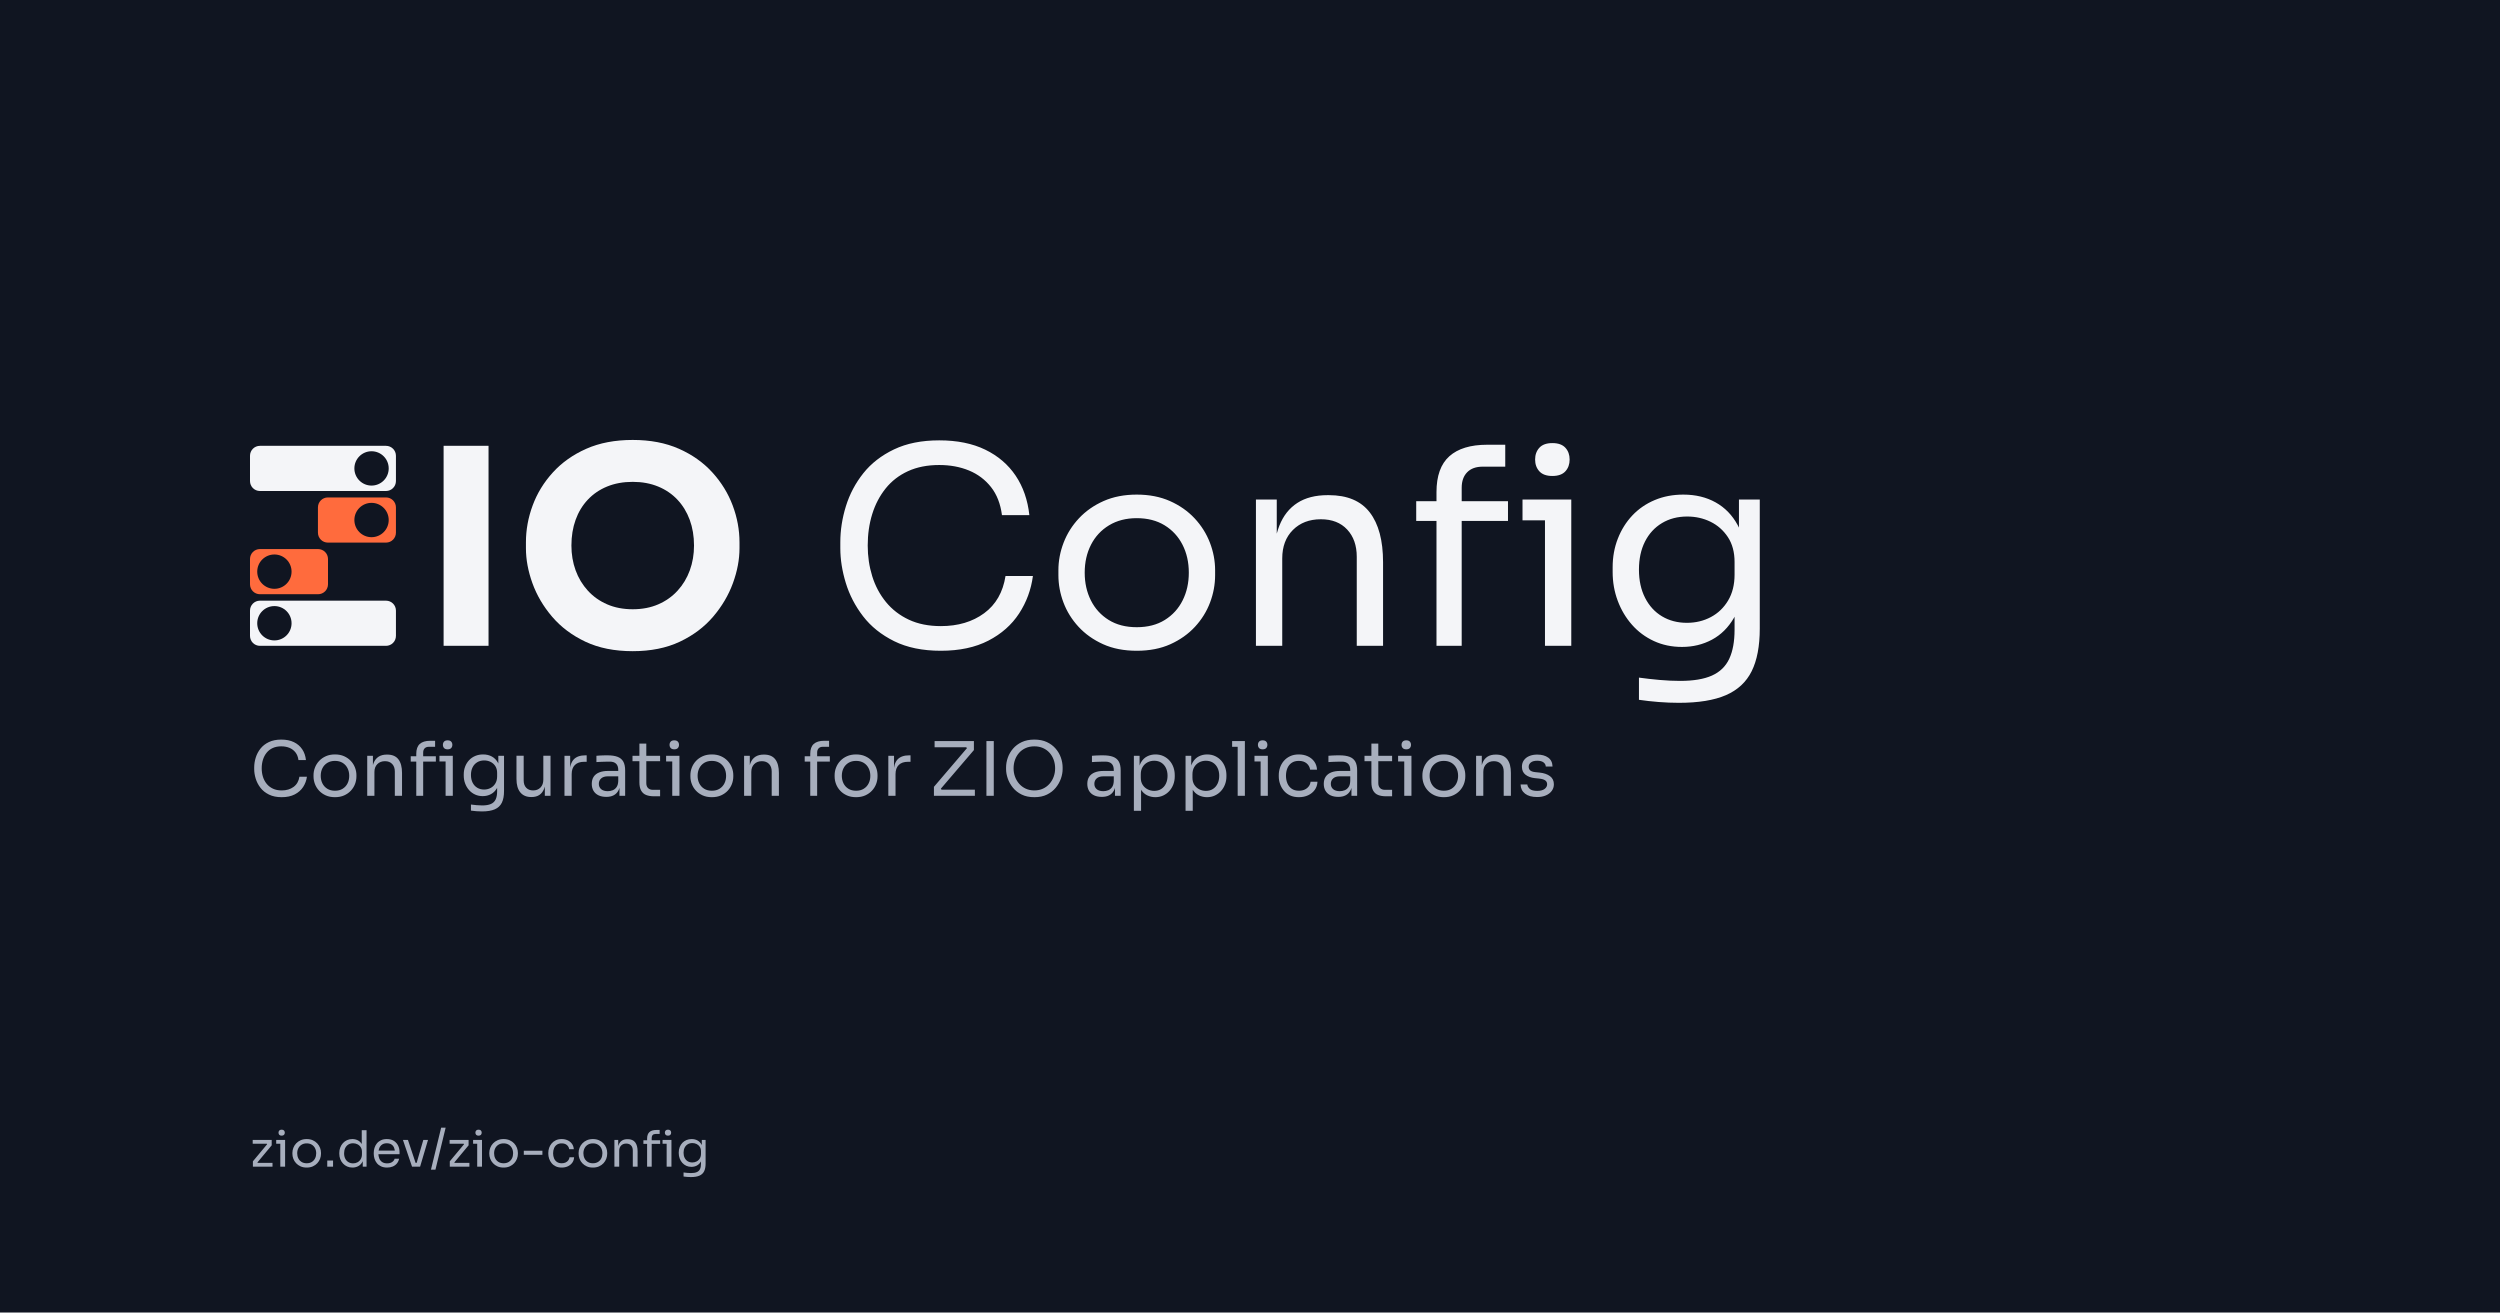
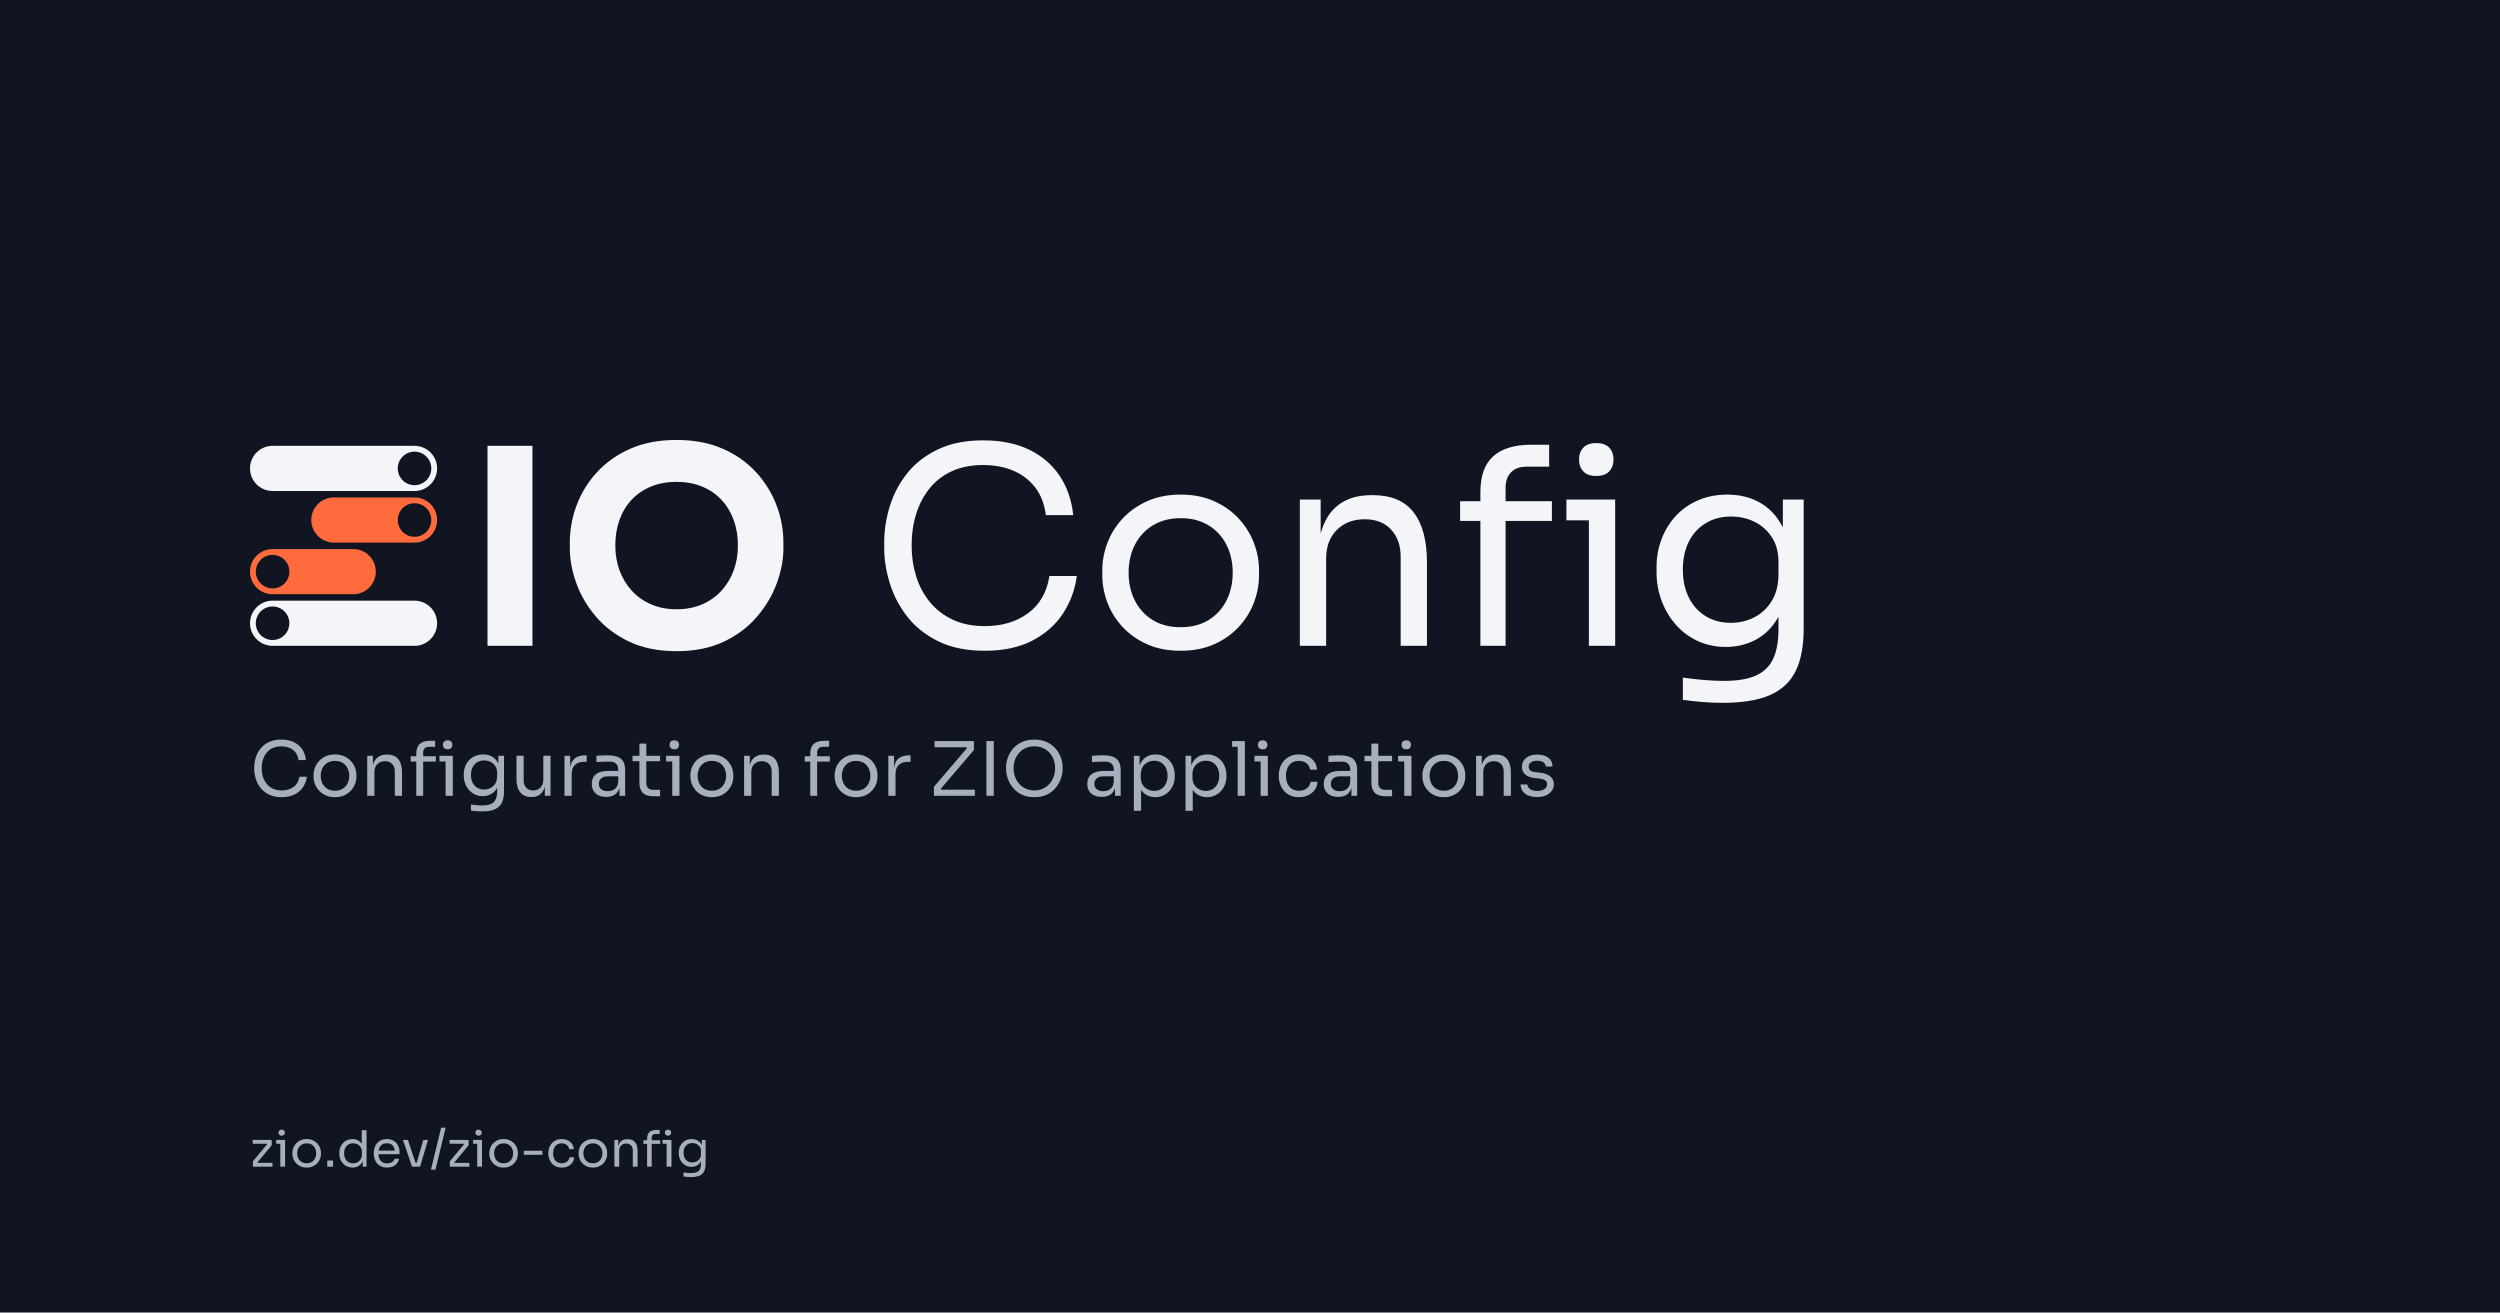
<svg xmlns="http://www.w3.org/2000/svg" width="1200" height="630" viewBox="0 0 1200 630">
  <rect width="100%" height="100%" fill="#101521" />
  <mask id="z4">
    <rect x="-5000" y="-5000" width="10000" height="10000" fill="#fff" />
-     <circle cx="178.34" cy="224.84" r="8.24" fill="#000" />
-     <circle cx="178.34" cy="249.61" r="8.24" fill="#000" />
-     <circle cx="131.71" cy="274.39" r="8.24" fill="#000" />
-     <circle cx="131.71" cy="299.16" r="8.24" fill="#000" />
+     <circle cx="198.97" cy="224.84" r="8.05" fill="#000" />
+     <circle cx="198.97" cy="249.61" r="8.05" fill="#000" />
+     <circle cx="130.84" cy="274.39" r="8.05" fill="#000" />
+     <circle cx="130.84" cy="299.16" r="8.05" fill="#000" />
  </mask>
  <g mask="url(#z4)">
-     <rect x="120.00" y="214.00" width="70.05" height="21.68" rx="4.77" fill="#F4F5F8" />
-     <rect x="152.61" y="238.77" width="37.44" height="21.68" rx="4.77" fill="#FF6B3D" />
-     <rect x="120.00" y="263.55" width="37.44" height="21.68" rx="4.77" fill="#FF6B3D" />
-     <rect x="120.00" y="288.32" width="70.05" height="21.68" rx="4.77" fill="#F4F5F8" />
+     <rect x="120.00" y="214.00" width="89.81" height="21.68" rx="10.84" fill="#F4F5F8" />
+     <rect x="149.42" y="238.77" width="60.39" height="21.68" rx="10.84" fill="#FF6B3D" />
+     <rect x="120.00" y="263.55" width="60.39" height="21.68" rx="10.84" fill="#FF6B3D" />
+     <rect x="120.00" y="288.32" width="89.81" height="21.68" rx="10.84" fill="#F4F5F8" />
  </g>
-   <path d="M212.931 310.0V214.0H234.498V310.0ZM303.704 312.564Q290.619 312.564 280.986 308.011Q271.353 303.458 265.008 296.011Q258.663 288.564 255.556 279.918Q252.449 271.271 252.449 263.184V260.29Q252.449 251.348 255.671 242.619Q258.893 233.89 265.37 226.773Q271.846 219.655 281.413 215.414Q290.981 211.173 303.704 211.173Q316.328 211.173 325.896 215.414Q335.463 219.655 341.939 226.773Q348.416 233.89 351.687 242.619Q354.959 251.348 354.959 260.29V263.184Q354.959 271.271 351.802 279.918Q348.646 288.564 342.301 296.011Q335.956 303.458 326.323 308.011Q316.69 312.564 303.704 312.564ZM303.704 292.444Q310.542 292.444 315.983 290.077Q321.424 287.71 325.271 283.485Q329.118 279.26 331.123 273.737Q333.128 268.214 333.128 261.868Q333.128 255.129 331.074 249.54Q329.019 243.951 325.172 239.858Q321.326 235.764 315.885 233.529Q310.444 231.293 303.704 231.293Q296.865 231.293 291.424 233.529Q285.983 235.764 282.137 239.858Q278.29 243.951 276.285 249.54Q274.279 255.129 274.279 261.868Q274.279 268.214 276.285 273.737Q278.29 279.26 282.137 283.485Q285.983 287.71 291.424 290.077Q296.865 292.444 303.704 292.444Z" fill="#F4F5F8" />
-   <path d="M451.616 312.367Q438.465 312.367 429.194 307.764Q419.923 303.162 414.268 295.797Q408.613 288.433 405.983 279.819Q403.353 271.205 403.353 263.184V260.29Q403.353 251.611 406.049 242.932Q408.745 234.252 414.4 227.151Q420.055 220.049 429.128 215.71Q438.202 211.37 450.827 211.37Q463.715 211.37 472.92 215.841Q482.126 220.312 487.518 228.334Q492.909 236.356 494.093 247.271H480.942Q479.89 239.118 475.682 233.792Q471.474 228.466 465.096 225.836Q458.718 223.205 450.827 223.205Q442.279 223.205 435.835 226.164Q429.391 229.123 425.118 234.449Q420.844 239.775 418.674 246.745Q416.504 253.715 416.504 261.868Q416.504 269.627 418.674 276.597Q420.844 283.567 425.249 288.959Q429.655 294.351 436.23 297.441Q442.805 300.532 451.616 300.532Q463.978 300.532 472.394 294.351Q480.811 288.17 482.652 276.466H495.802Q494.487 286.329 489.161 294.482Q483.835 302.636 474.433 307.501Q465.03 312.367 451.616 312.367ZM545.644 312.367Q536.438 312.367 529.468 309.211Q522.498 306.055 517.698 300.86Q512.898 295.666 510.465 289.222Q508.033 282.778 508.033 276.071V273.704Q508.033 266.997 510.531 260.488Q513.03 253.978 517.896 248.784Q522.761 243.589 529.731 240.499Q536.701 237.408 545.644 237.408Q554.586 237.408 561.556 240.499Q568.526 243.589 573.391 248.784Q578.257 253.978 580.756 260.488Q583.255 266.997 583.255 273.704V276.071Q583.255 282.778 580.822 289.222Q578.389 295.666 573.589 300.86Q568.789 306.055 561.819 309.211Q554.849 312.367 545.644 312.367ZM545.644 301.058Q553.534 301.058 559.123 297.573Q564.712 294.088 567.671 288.17Q570.63 282.252 570.63 274.888Q570.63 267.392 567.605 261.474Q564.581 255.556 558.991 252.137Q553.402 248.718 545.644 248.718Q538.016 248.718 532.361 252.137Q526.707 255.556 523.682 261.474Q520.657 267.392 520.657 274.888Q520.657 282.252 523.616 288.17Q526.575 294.088 532.164 297.573Q537.753 301.058 545.644 301.058ZM602.849 310.0V239.775H612.844V269.89H611.265Q611.265 259.501 614.093 252.334Q616.92 245.167 622.707 241.419Q628.493 237.671 637.304 237.671H637.83Q651.112 237.671 657.49 245.956Q663.868 254.241 663.868 269.89V310.0H651.244V267.26Q651.244 259.107 646.641 254.175Q642.038 249.244 634.016 249.244Q625.731 249.244 620.602 254.373Q615.474 259.501 615.474 268.049V310.0ZM689.512 310.0V236.225Q689.512 224.521 695.693 218.997Q701.874 213.474 713.841 213.474H722.52V223.995H711.737Q706.871 223.995 704.241 226.69Q701.611 229.386 701.611 234.121V310.0ZM679.781 250.033V240.564H723.835V250.033ZM741.589 310.0V239.775H754.213V310.0ZM730.805 249.77V239.775H754.213V249.77ZM745.139 228.466Q740.931 228.466 738.893 226.23Q736.855 223.995 736.855 220.575Q736.855 217.156 738.893 214.921Q740.931 212.685 745.139 212.685Q749.348 212.685 751.386 214.921Q753.424 217.156 753.424 220.575Q753.424 223.995 751.386 226.23Q749.348 228.466 745.139 228.466ZM805.896 337.353Q801.03 337.353 796.098 336.959Q791.167 336.564 786.696 335.907V325.255Q791.43 325.912 796.624 326.373Q801.819 326.833 806.422 326.833Q816.022 326.833 821.742 324.268Q827.463 321.704 830.027 316.247Q832.591 310.789 832.591 302.241V288.827L836.8 278.833Q836.405 289.485 832.328 296.521Q828.252 303.556 821.742 307.041Q815.233 310.526 807.342 310.526Q799.978 310.526 793.863 307.699Q787.748 304.871 783.342 299.874Q778.937 294.877 776.504 288.367Q774.071 281.858 774.071 274.625V272.258Q774.071 264.893 776.57 258.515Q779.068 252.137 783.539 247.403Q788.011 242.668 794.257 240.038Q800.504 237.408 808 237.408Q816.811 237.408 823.518 241.156Q830.224 244.904 834.104 252.071Q837.983 259.238 838.378 269.627L834.696 269.759V239.775H844.69V301.715Q844.69 314.34 840.811 322.164Q836.931 329.989 828.449 333.671Q819.967 337.353 805.896 337.353ZM809.709 298.953Q816.022 298.953 821.216 296.192Q826.411 293.43 829.501 288.236Q832.591 283.041 832.591 275.808V269.759Q832.591 262.658 829.37 257.792Q826.148 252.926 821.019 250.427Q815.89 247.929 809.841 247.929Q803.002 247.929 797.742 251.085Q792.482 254.241 789.589 259.962Q786.696 265.682 786.696 273.441Q786.696 281.2 789.655 286.986Q792.613 292.773 797.808 295.863Q803.002 298.953 809.709 298.953Z" fill="#F4F5F8" />
+   <path d="M234.004 310.0V214.0H255.571V310.0ZM324.776 312.564Q311.691 312.564 302.059 308.011Q292.426 303.458 286.08 296.011Q279.735 288.564 276.628 279.918Q273.522 271.271 273.522 263.184V260.29Q273.522 251.348 276.743 242.619Q279.965 233.89 286.442 226.773Q292.919 219.655 302.486 215.414Q312.053 211.173 324.776 211.173Q337.401 211.173 346.968 215.414Q356.535 219.655 363.012 226.773Q369.489 233.89 372.76 242.619Q376.031 251.348 376.031 260.29V263.184Q376.031 271.271 372.875 279.918Q369.719 288.564 363.374 296.011Q357.028 303.458 347.395 308.011Q337.763 312.564 324.776 312.564ZM324.776 292.444Q331.615 292.444 337.056 290.077Q342.497 287.71 346.343 283.485Q350.19 279.26 352.195 273.737Q354.201 268.214 354.201 261.868Q354.201 255.129 352.146 249.54Q350.091 243.951 346.245 239.858Q342.398 235.764 336.957 233.529Q331.516 231.293 324.776 231.293Q317.938 231.293 312.497 233.529Q307.056 235.764 303.209 239.858Q299.363 243.951 297.357 249.54Q295.352 255.129 295.352 261.868Q295.352 268.214 297.357 273.737Q299.363 279.26 303.209 283.485Q307.056 287.71 312.497 290.077Q317.938 292.444 324.776 292.444Z" fill="#F4F5F8" />
+   <path d="M472.689 312.367Q459.538 312.367 450.267 307.764Q440.995 303.162 435.341 295.797Q429.686 288.433 427.056 279.819Q424.426 271.205 424.426 263.184V260.29Q424.426 251.611 427.122 242.932Q429.817 234.252 435.472 227.151Q441.127 220.049 450.201 215.71Q459.275 211.37 471.9 211.37Q484.787 211.37 493.993 215.841Q503.198 220.312 508.59 228.334Q513.982 236.356 515.165 247.271H502.015Q500.963 239.118 496.754 233.792Q492.546 228.466 486.168 225.836Q479.79 223.205 471.9 223.205Q463.352 223.205 456.908 226.164Q450.464 229.123 446.19 234.449Q441.916 239.775 439.746 246.745Q437.576 253.715 437.576 261.868Q437.576 269.627 439.746 276.597Q441.916 283.567 446.322 288.959Q450.727 294.351 457.302 297.441Q463.878 300.532 472.689 300.532Q485.05 300.532 493.467 294.351Q501.883 288.17 503.724 276.466H516.875Q515.56 286.329 510.234 294.482Q504.908 302.636 495.505 307.501Q486.102 312.367 472.689 312.367ZM566.716 312.367Q557.511 312.367 550.541 309.211Q543.571 306.055 538.771 300.86Q533.971 295.666 531.538 289.222Q529.105 282.778 529.105 276.071V273.704Q529.105 266.997 531.604 260.488Q534.102 253.978 538.968 248.784Q543.834 243.589 550.804 240.499Q557.774 237.408 566.716 237.408Q575.659 237.408 582.628 240.499Q589.598 243.589 594.464 248.784Q599.33 253.978 601.828 260.488Q604.327 266.997 604.327 273.704V276.071Q604.327 282.778 601.894 289.222Q599.461 295.666 594.661 300.86Q589.861 306.055 582.891 309.211Q575.922 312.367 566.716 312.367ZM566.716 301.058Q574.606 301.058 580.195 297.573Q585.785 294.088 588.743 288.17Q591.702 282.252 591.702 274.888Q591.702 267.392 588.678 261.474Q585.653 255.556 580.064 252.137Q574.475 248.718 566.716 248.718Q559.089 248.718 553.434 252.137Q547.779 255.556 544.754 261.474Q541.73 267.392 541.73 274.888Q541.73 282.252 544.689 288.17Q547.648 294.088 553.237 297.573Q558.826 301.058 566.716 301.058ZM623.922 310.0V239.775H633.916V269.89H632.338Q632.338 259.501 635.165 252.334Q637.993 245.167 643.779 241.419Q649.565 237.671 658.376 237.671H658.902Q672.185 237.671 678.563 245.956Q684.941 254.241 684.941 269.89V310.0H672.316V267.26Q672.316 259.107 667.713 254.175Q663.111 249.244 655.089 249.244Q646.804 249.244 641.675 254.373Q636.546 259.501 636.546 268.049V310.0ZM710.585 310.0V236.225Q710.585 224.521 716.765 218.997Q722.946 213.474 734.913 213.474H743.593V223.995H732.809Q727.943 223.995 725.313 226.69Q722.683 229.386 722.683 234.121V310.0ZM700.853 250.033V240.564H744.908V250.033ZM762.661 310.0V239.775H775.286V310.0ZM751.878 249.77V239.775H775.286V249.77ZM766.212 228.466Q762.004 228.466 759.965 226.23Q757.927 223.995 757.927 220.575Q757.927 217.156 759.965 214.921Q762.004 212.685 766.212 212.685Q770.42 212.685 772.459 214.921Q774.497 217.156 774.497 220.575Q774.497 223.995 772.459 226.23Q770.42 228.466 766.212 228.466ZM826.968 337.353Q822.102 337.353 817.171 336.959Q812.239 336.564 807.768 335.907V325.255Q812.502 325.912 817.697 326.373Q822.891 326.833 827.494 326.833Q837.094 326.833 842.815 324.268Q848.535 321.704 851.1 316.247Q853.664 310.789 853.664 302.241V288.827L857.872 278.833Q857.478 289.485 853.401 296.521Q849.324 303.556 842.815 307.041Q836.305 310.526 828.415 310.526Q821.05 310.526 814.935 307.699Q808.82 304.871 804.415 299.874Q800.009 294.877 797.576 288.367Q795.143 281.858 795.143 274.625V272.258Q795.143 264.893 797.642 258.515Q800.141 252.137 804.612 247.403Q809.083 242.668 815.33 240.038Q821.576 237.408 829.072 237.408Q837.883 237.408 844.59 241.156Q851.297 244.904 855.176 252.071Q859.056 259.238 859.45 269.627L855.768 269.759V239.775H865.763V301.715Q865.763 314.34 861.883 322.164Q858.004 329.989 849.522 333.671Q841.039 337.353 826.968 337.353ZM830.782 298.953Q837.094 298.953 842.289 296.192Q847.483 293.43 850.574 288.236Q853.664 283.041 853.664 275.808V269.759Q853.664 262.658 850.442 257.792Q847.22 252.926 842.091 250.427Q836.963 247.929 830.913 247.929Q824.075 247.929 818.815 251.085Q813.554 254.241 810.661 259.962Q807.768 265.682 807.768 273.441Q807.768 281.2 810.727 286.986Q813.686 292.773 818.88 295.863Q824.075 298.953 830.782 298.953Z" fill="#F4F5F8" />
  <path d="M135.228 382.648Q131.628 382.648 129.09 381.388Q126.552 380.128 125.004 378.112Q123.456 376.096 122.736 373.738Q122.016 371.38 122.016 369.184V368.392Q122.016 366.016 122.754 363.64Q123.492 361.264 125.04 359.32Q126.588 357.376 129.072 356.188Q131.556 355.0 135.012 355.0Q138.54 355.0 141.06 356.224Q143.58 357.448 145.056 359.644Q146.532 361.84 146.856 364.828H143.256Q142.968 362.596 141.816 361.138Q140.664 359.68 138.918 358.96Q137.172 358.24 135.012 358.24Q132.672 358.24 130.908 359.05Q129.144 359.86 127.974 361.318Q126.804 362.776 126.21 364.684Q125.616 366.592 125.616 368.824Q125.616 370.948 126.21 372.856Q126.804 374.764 128.01 376.24Q129.216 377.716 131.016 378.562Q132.816 379.408 135.228 379.408Q138.612 379.408 140.916 377.716Q143.22 376.024 143.724 372.82H147.324Q146.964 375.52 145.506 377.752Q144.048 379.984 141.474 381.316Q138.9 382.648 135.228 382.648ZM160.788 382.648Q158.268 382.648 156.36 381.784Q154.452 380.92 153.138 379.498Q151.824 378.076 151.158 376.312Q150.492 374.548 150.492 372.712V372.064Q150.492 370.228 151.176 368.446Q151.86 366.664 153.192 365.242Q154.524 363.82 156.432 362.974Q158.34 362.128 160.788 362.128Q163.236 362.128 165.144 362.974Q167.052 363.82 168.384 365.242Q169.716 366.664 170.4 368.446Q171.084 370.228 171.084 372.064V372.712Q171.084 374.548 170.418 376.312Q169.752 378.076 168.438 379.498Q167.124 380.92 165.216 381.784Q163.308 382.648 160.788 382.648ZM160.788 379.552Q162.948 379.552 164.478 378.598Q166.008 377.644 166.818 376.024Q167.628 374.404 167.628 372.388Q167.628 370.336 166.8 368.716Q165.972 367.096 164.442 366.16Q162.912 365.224 160.788 365.224Q158.7 365.224 157.152 366.16Q155.604 367.096 154.776 368.716Q153.948 370.336 153.948 372.388Q153.948 374.404 154.758 376.024Q155.568 377.644 157.098 378.598Q158.628 379.552 160.788 379.552ZM176.268 382.0V362.776H179.004V371.02H178.572Q178.572 368.176 179.346 366.214Q180.12 364.252 181.704 363.226Q183.288 362.2 185.7 362.2H185.844Q189.48 362.2 191.226 364.468Q192.972 366.736 192.972 371.02V382.0H189.516V370.3Q189.516 368.068 188.256 366.718Q186.996 365.368 184.8 365.368Q182.532 365.368 181.128 366.772Q179.724 368.176 179.724 370.516V382.0ZM199.812 382.0V361.804Q199.812 358.6 201.504 357.088Q203.196 355.576 206.472 355.576H208.848V358.456H205.896Q204.564 358.456 203.844 359.194Q203.124 359.932 203.124 361.228V382.0ZM197.148 365.584V362.992H209.208V365.584ZM213.888 382.0V362.776H217.344V382.0ZM210.936 365.512V362.776H217.344V365.512ZM214.86 359.68Q213.708 359.68 213.15 359.068Q212.592 358.456 212.592 357.52Q212.592 356.584 213.15 355.972Q213.708 355.36 214.86 355.36Q216.012 355.36 216.57 355.972Q217.128 356.584 217.128 357.52Q217.128 358.456 216.57 359.068Q216.012 359.68 214.86 359.68ZM231.312 389.488Q229.98 389.488 228.63 389.38Q227.28 389.272 226.056 389.092V386.176Q227.352 386.356 228.774 386.482Q230.196 386.608 231.456 386.608Q234.084 386.608 235.65 385.906Q237.216 385.204 237.918 383.71Q238.62 382.216 238.62 379.876V376.204L239.772 373.468Q239.664 376.384 238.548 378.31Q237.432 380.236 235.65 381.19Q233.868 382.144 231.708 382.144Q229.692 382.144 228.018 381.37Q226.344 380.596 225.138 379.228Q223.932 377.86 223.266 376.078Q222.6 374.296 222.6 372.316V371.668Q222.6 369.652 223.284 367.906Q223.968 366.16 225.192 364.864Q226.416 363.568 228.126 362.848Q229.836 362.128 231.888 362.128Q234.3 362.128 236.136 363.154Q237.972 364.18 239.034 366.142Q240.096 368.104 240.204 370.948L239.196 370.984V362.776H241.932V379.732Q241.932 383.188 240.87 385.33Q239.808 387.472 237.486 388.48Q235.164 389.488 231.312 389.488ZM232.356 378.976Q234.084 378.976 235.506 378.22Q236.928 377.464 237.774 376.042Q238.62 374.62 238.62 372.64V370.984Q238.62 369.04 237.738 367.708Q236.856 366.376 235.452 365.692Q234.048 365.008 232.392 365.008Q230.52 365.008 229.08 365.872Q227.64 366.736 226.848 368.302Q226.056 369.868 226.056 371.992Q226.056 374.116 226.866 375.7Q227.676 377.284 229.098 378.13Q230.52 378.976 232.356 378.976ZM255 382.576Q251.58 382.576 249.744 380.344Q247.908 378.112 247.908 373.9V362.74H251.364V374.584Q251.364 376.852 252.588 378.13Q253.812 379.408 255.9 379.408Q258.06 379.408 259.428 378.022Q260.796 376.636 260.796 374.224V362.74H264.252V382.0H261.516V373.756H261.948Q261.948 376.6 261.192 378.562Q260.436 380.524 258.942 381.55Q257.448 382.576 255.144 382.576ZM270.948 382.0V362.776H273.684V370.696H273.54Q273.54 366.484 275.394 364.522Q277.248 362.56 280.956 362.56H281.604V365.656H280.38Q277.5 365.656 275.952 367.186Q274.404 368.716 274.404 371.596V382.0ZM297.336 382.0V376.24H296.76V369.58Q296.76 367.6 295.734 366.592Q294.708 365.584 292.728 365.584Q291.612 365.584 290.424 365.62Q289.236 365.656 288.156 365.692Q287.076 365.728 286.284 365.8V362.776Q287.076 362.704 287.958 362.65Q288.84 362.596 289.776 362.578Q290.712 362.56 291.576 362.56Q294.528 362.56 296.4 363.262Q298.272 363.964 299.172 365.548Q300.072 367.132 300.072 369.832V382.0ZM291.036 382.504Q288.876 382.504 287.31 381.766Q285.744 381.028 284.898 379.624Q284.052 378.22 284.052 376.24Q284.052 374.188 284.97 372.82Q285.888 371.452 287.652 370.75Q289.416 370.048 291.9 370.048H297.12V372.64H291.756Q289.668 372.64 288.552 373.648Q287.436 374.656 287.436 376.24Q287.436 377.824 288.552 378.796Q289.668 379.768 291.756 379.768Q292.98 379.768 294.096 379.318Q295.212 378.868 295.95 377.806Q296.688 376.744 296.76 374.872L297.696 376.24Q297.516 378.292 296.706 379.678Q295.896 381.064 294.474 381.784Q293.052 382.504 291.036 382.504ZM313.896 382.216Q311.736 382.216 310.17 381.604Q308.604 380.992 307.758 379.498Q306.912 378.004 306.912 375.448V356.944H310.224V375.88Q310.224 377.428 311.07 378.274Q311.916 379.12 313.464 379.12H316.848V382.216ZM303.6 365.368V362.776H316.848V365.368ZM322.68 382.0V362.776H326.136V382.0ZM319.728 365.512V362.776H326.136V365.512ZM323.652 359.68Q322.5 359.68 321.942 359.068Q321.384 358.456 321.384 357.52Q321.384 356.584 321.942 355.972Q322.5 355.36 323.652 355.36Q324.804 355.36 325.362 355.972Q325.92 356.584 325.92 357.52Q325.92 358.456 325.362 359.068Q324.804 359.68 323.652 359.68ZM341.688 382.648Q339.168 382.648 337.26 381.784Q335.352 380.92 334.038 379.498Q332.724 378.076 332.058 376.312Q331.392 374.548 331.392 372.712V372.064Q331.392 370.228 332.076 368.446Q332.76 366.664 334.092 365.242Q335.424 363.82 337.332 362.974Q339.24 362.128 341.688 362.128Q344.136 362.128 346.044 362.974Q347.952 363.82 349.284 365.242Q350.616 366.664 351.3 368.446Q351.984 370.228 351.984 372.064V372.712Q351.984 374.548 351.318 376.312Q350.652 378.076 349.338 379.498Q348.024 380.92 346.116 381.784Q344.208 382.648 341.688 382.648ZM341.688 379.552Q343.848 379.552 345.378 378.598Q346.908 377.644 347.718 376.024Q348.528 374.404 348.528 372.388Q348.528 370.336 347.7 368.716Q346.872 367.096 345.342 366.16Q343.812 365.224 341.688 365.224Q339.6 365.224 338.052 366.16Q336.504 367.096 335.676 368.716Q334.848 370.336 334.848 372.388Q334.848 374.404 335.658 376.024Q336.468 377.644 337.998 378.598Q339.528 379.552 341.688 379.552ZM357.168 382.0V362.776H359.904V371.02H359.472Q359.472 368.176 360.246 366.214Q361.02 364.252 362.604 363.226Q364.188 362.2 366.6 362.2H366.744Q370.38 362.2 372.126 364.468Q373.872 366.736 373.872 371.02V382.0H370.416V370.3Q370.416 368.068 369.156 366.718Q367.896 365.368 365.7 365.368Q363.432 365.368 362.028 366.772Q360.624 368.176 360.624 370.516V382.0ZM388.92 382.0V361.804Q388.92 358.6 390.612 357.088Q392.304 355.576 395.58 355.576H397.956V358.456H395.004Q393.672 358.456 392.952 359.194Q392.232 359.932 392.232 361.228V382.0ZM386.256 365.584V362.992H398.316V365.584ZM410.916 382.648Q408.396 382.648 406.488 381.784Q404.58 380.92 403.266 379.498Q401.952 378.076 401.286 376.312Q400.62 374.548 400.62 372.712V372.064Q400.62 370.228 401.304 368.446Q401.988 366.664 403.32 365.242Q404.652 363.82 406.56 362.974Q408.468 362.128 410.916 362.128Q413.364 362.128 415.272 362.974Q417.18 363.82 418.512 365.242Q419.844 366.664 420.528 368.446Q421.212 370.228 421.212 372.064V372.712Q421.212 374.548 420.546 376.312Q419.88 378.076 418.566 379.498Q417.252 380.92 415.344 381.784Q413.436 382.648 410.916 382.648ZM410.916 379.552Q413.076 379.552 414.606 378.598Q416.136 377.644 416.946 376.024Q417.756 374.404 417.756 372.388Q417.756 370.336 416.928 368.716Q416.1 367.096 414.57 366.16Q413.04 365.224 410.916 365.224Q408.828 365.224 407.28 366.16Q405.732 367.096 404.904 368.716Q404.076 370.336 404.076 372.388Q404.076 374.404 404.886 376.024Q405.696 377.644 407.226 378.598Q408.756 379.552 410.916 379.552ZM426.396 382.0V362.776H429.132V370.696H428.988Q428.988 366.484 430.842 364.522Q432.696 362.56 436.404 362.56H437.052V365.656H435.828Q432.948 365.656 431.4 367.186Q429.852 368.716 429.852 371.596V382.0ZM448.284 382.0V377.68L464.484 358.708L464.448 359.572L463.512 358.276L464.124 358.672H448.608V355.72H467.472V360.04L451.236 379.012L451.2 378.004L452.352 379.624L451.452 379.048H467.94V382.0ZM473.484 382.0V355.72H477.012V382.0ZM496.488 382.648Q492.96 382.648 490.404 381.388Q487.848 380.128 486.192 378.076Q484.536 376.024 483.726 373.684Q482.916 371.344 482.916 369.184V368.392Q482.916 366.052 483.744 363.676Q484.572 361.3 486.264 359.338Q487.956 357.376 490.494 356.188Q493.032 355.0 496.488 355.0Q499.944 355.0 502.482 356.188Q505.02 357.376 506.712 359.338Q508.404 361.3 509.232 363.676Q510.06 366.052 510.06 368.392V369.184Q510.06 371.344 509.25 373.684Q508.44 376.024 506.784 378.076Q505.128 380.128 502.572 381.388Q500.016 382.648 496.488 382.648ZM496.488 379.408Q498.792 379.408 500.646 378.544Q502.5 377.68 503.796 376.186Q505.092 374.692 505.776 372.802Q506.46 370.912 506.46 368.824Q506.46 366.628 505.776 364.72Q505.092 362.812 503.796 361.354Q502.5 359.896 500.646 359.068Q498.792 358.24 496.488 358.24Q494.184 358.24 492.33 359.068Q490.476 359.896 489.18 361.354Q487.884 362.812 487.2 364.72Q486.516 366.628 486.516 368.824Q486.516 370.912 487.2 372.802Q487.884 374.692 489.18 376.186Q490.476 377.68 492.33 378.544Q494.184 379.408 496.488 379.408ZM535.188 382.0V376.24H534.612V369.58Q534.612 367.6 533.586 366.592Q532.56 365.584 530.58 365.584Q529.464 365.584 528.276 365.62Q527.088 365.656 526.008 365.692Q524.928 365.728 524.136 365.8V362.776Q524.928 362.704 525.81 362.65Q526.692 362.596 527.628 362.578Q528.564 362.56 529.428 362.56Q532.38 362.56 534.252 363.262Q536.124 363.964 537.024 365.548Q537.924 367.132 537.924 369.832V382.0ZM528.888 382.504Q526.728 382.504 525.162 381.766Q523.596 381.028 522.75 379.624Q521.904 378.22 521.904 376.24Q521.904 374.188 522.822 372.82Q523.74 371.452 525.504 370.75Q527.268 370.048 529.752 370.048H534.972V372.64H529.608Q527.52 372.64 526.404 373.648Q525.288 374.656 525.288 376.24Q525.288 377.824 526.404 378.796Q527.52 379.768 529.608 379.768Q530.832 379.768 531.948 379.318Q533.064 378.868 533.802 377.806Q534.54 376.744 534.612 374.872L535.548 376.24Q535.368 378.292 534.558 379.678Q533.748 381.064 532.326 381.784Q530.904 382.504 528.888 382.504ZM544.26 389.2V362.776H546.996V371.092L546.348 371.02Q546.528 367.924 547.662 365.962Q548.796 364.0 550.632 363.064Q552.468 362.128 554.628 362.128Q556.716 362.128 558.426 362.92Q560.136 363.712 561.36 365.08Q562.584 366.448 563.232 368.248Q563.88 370.048 563.88 372.064V372.712Q563.88 374.728 563.196 376.528Q562.512 378.328 561.27 379.696Q560.028 381.064 558.318 381.856Q556.608 382.648 554.556 382.648Q552.504 382.648 550.632 381.748Q548.76 380.848 547.536 378.832Q546.312 376.816 546.132 373.54L547.716 376.42V389.2ZM554.016 379.624Q555.96 379.624 557.4 378.706Q558.84 377.788 559.632 376.15Q560.424 374.512 560.424 372.388Q560.424 370.228 559.632 368.608Q558.84 366.988 557.4 366.07Q555.96 365.152 554.016 365.152Q552.288 365.152 550.812 365.926Q549.336 366.7 548.454 368.158Q547.572 369.616 547.572 371.668V373.324Q547.572 375.304 548.472 376.708Q549.372 378.112 550.848 378.868Q552.324 379.624 554.016 379.624ZM569.064 389.2V362.776H571.8V371.092L571.152 371.02Q571.332 367.924 572.466 365.962Q573.6 364.0 575.436 363.064Q577.272 362.128 579.432 362.128Q581.52 362.128 583.23 362.92Q584.94 363.712 586.164 365.08Q587.388 366.448 588.036 368.248Q588.684 370.048 588.684 372.064V372.712Q588.684 374.728 588.0 376.528Q587.316 378.328 586.074 379.696Q584.832 381.064 583.122 381.856Q581.412 382.648 579.36 382.648Q577.308 382.648 575.436 381.748Q573.564 380.848 572.34 378.832Q571.116 376.816 570.936 373.54L572.52 376.42V389.2ZM578.82 379.624Q580.764 379.624 582.204 378.706Q583.644 377.788 584.436 376.15Q585.228 374.512 585.228 372.388Q585.228 370.228 584.436 368.608Q583.644 366.988 582.204 366.07Q580.764 365.152 578.82 365.152Q577.092 365.152 575.616 365.926Q574.14 366.7 573.258 368.158Q572.376 369.616 572.376 371.668V373.324Q572.376 375.304 573.276 376.708Q574.176 378.112 575.652 378.868Q577.128 379.624 578.82 379.624ZM594.084 382.0V355.72H597.54V382.0ZM591.42 358.456V355.72H597.54V358.456ZM605.1 382.0V362.776H608.556V382.0ZM602.148 365.512V362.776H608.556V365.512ZM606.072 359.68Q604.92 359.68 604.362 359.068Q603.804 358.456 603.804 357.52Q603.804 356.584 604.362 355.972Q604.92 355.36 606.072 355.36Q607.224 355.36 607.782 355.972Q608.34 356.584 608.34 357.52Q608.34 358.456 607.782 359.068Q607.224 359.68 606.072 359.68ZM623.496 382.648Q621.012 382.648 619.194 381.784Q617.376 380.92 616.188 379.462Q615.0 378.004 614.406 376.24Q613.812 374.476 613.812 372.712V372.064Q613.812 370.228 614.406 368.464Q615.0 366.7 616.206 365.278Q617.412 363.856 619.212 362.992Q621.012 362.128 623.424 362.128Q625.836 362.128 627.762 363.028Q629.688 363.928 630.858 365.566Q632.028 367.204 632.172 369.436H628.86Q628.608 367.636 627.204 366.43Q625.8 365.224 623.424 365.224Q621.372 365.224 620.004 366.16Q618.636 367.096 617.952 368.716Q617.268 370.336 617.268 372.388Q617.268 374.368 617.952 376.006Q618.636 377.644 620.022 378.598Q621.408 379.552 623.496 379.552Q625.116 379.552 626.304 378.976Q627.492 378.4 628.212 377.428Q628.932 376.456 629.076 375.232H632.388Q632.28 377.5 631.074 379.156Q629.868 380.812 627.906 381.73Q625.944 382.648 623.496 382.648ZM648.696 382.0V376.24H648.12V369.58Q648.12 367.6 647.094 366.592Q646.068 365.584 644.088 365.584Q642.972 365.584 641.784 365.62Q640.596 365.656 639.516 365.692Q638.436 365.728 637.644 365.8V362.776Q638.436 362.704 639.318 362.65Q640.2 362.596 641.136 362.578Q642.072 362.56 642.936 362.56Q645.888 362.56 647.76 363.262Q649.632 363.964 650.532 365.548Q651.432 367.132 651.432 369.832V382.0ZM642.396 382.504Q640.236 382.504 638.67 381.766Q637.104 381.028 636.258 379.624Q635.412 378.22 635.412 376.24Q635.412 374.188 636.33 372.82Q637.248 371.452 639.012 370.75Q640.776 370.048 643.26 370.048H648.48V372.64H643.116Q641.028 372.64 639.912 373.648Q638.796 374.656 638.796 376.24Q638.796 377.824 639.912 378.796Q641.028 379.768 643.116 379.768Q644.34 379.768 645.456 379.318Q646.572 378.868 647.31 377.806Q648.048 376.744 648.12 374.872L649.056 376.24Q648.876 378.292 648.066 379.678Q647.256 381.064 645.834 381.784Q644.412 382.504 642.396 382.504ZM665.256 382.216Q663.096 382.216 661.53 381.604Q659.964 380.992 659.118 379.498Q658.272 378.004 658.272 375.448V356.944H661.584V375.88Q661.584 377.428 662.43 378.274Q663.276 379.12 664.824 379.12H668.208V382.216ZM654.96 365.368V362.776H668.208V365.368ZM674.04 382.0V362.776H677.496V382.0ZM671.088 365.512V362.776H677.496V365.512ZM675.012 359.68Q673.86 359.68 673.302 359.068Q672.744 358.456 672.744 357.52Q672.744 356.584 673.302 355.972Q673.86 355.36 675.012 355.36Q676.164 355.36 676.722 355.972Q677.28 356.584 677.28 357.52Q677.28 358.456 676.722 359.068Q676.164 359.68 675.012 359.68ZM693.048 382.648Q690.528 382.648 688.62 381.784Q686.712 380.92 685.398 379.498Q684.084 378.076 683.418 376.312Q682.752 374.548 682.752 372.712V372.064Q682.752 370.228 683.436 368.446Q684.12 366.664 685.452 365.242Q686.784 363.82 688.692 362.974Q690.6 362.128 693.048 362.128Q695.496 362.128 697.404 362.974Q699.312 363.82 700.644 365.242Q701.976 366.664 702.66 368.446Q703.344 370.228 703.344 372.064V372.712Q703.344 374.548 702.678 376.312Q702.012 378.076 700.698 379.498Q699.384 380.92 697.476 381.784Q695.568 382.648 693.048 382.648ZM693.048 379.552Q695.208 379.552 696.738 378.598Q698.268 377.644 699.078 376.024Q699.888 374.404 699.888 372.388Q699.888 370.336 699.06 368.716Q698.232 367.096 696.702 366.16Q695.172 365.224 693.048 365.224Q690.96 365.224 689.412 366.16Q687.864 367.096 687.036 368.716Q686.208 370.336 686.208 372.388Q686.208 374.404 687.018 376.024Q687.828 377.644 689.358 378.598Q690.888 379.552 693.048 379.552ZM708.528 382.0V362.776H711.264V371.02H710.832Q710.832 368.176 711.606 366.214Q712.38 364.252 713.964 363.226Q715.548 362.2 717.96 362.2H718.104Q721.74 362.2 723.486 364.468Q725.232 366.736 725.232 371.02V382.0H721.776V370.3Q721.776 368.068 720.516 366.718Q719.256 365.368 717.06 365.368Q714.792 365.368 713.388 366.772Q711.984 368.176 711.984 370.516V382.0ZM737.868 382.576Q734.088 382.576 732.018 380.956Q729.948 379.336 729.876 376.528H733.116Q733.188 377.644 734.25 378.634Q735.312 379.624 737.868 379.624Q740.172 379.624 741.396 378.706Q742.62 377.788 742.62 376.456Q742.62 375.268 741.72 374.602Q740.82 373.936 738.804 373.72L736.716 373.504Q733.98 373.216 732.252 371.866Q730.524 370.516 730.524 368.068Q730.524 366.232 731.46 364.918Q732.396 363.604 734.052 362.902Q735.708 362.2 737.868 362.2Q741.108 362.2 743.124 363.64Q745.14 365.08 745.212 367.924H741.972Q741.936 366.772 740.91 365.962Q739.884 365.152 737.868 365.152Q735.852 365.152 734.808 365.98Q733.764 366.808 733.764 368.068Q733.764 369.148 734.502 369.796Q735.24 370.444 736.932 370.624L739.02 370.84Q742.116 371.164 743.988 372.55Q745.86 373.936 745.86 376.456Q745.86 378.256 744.834 379.642Q743.808 381.028 742.008 381.802Q740.208 382.576 737.868 382.576Z" fill="#A7AEBD" />
  <path d="M121.392 560.0V557.432L128.376 549.056V549.44L127.992 548.864L128.304 549.008H121.296V547.184H130.416V549.752L123.432 558.128V557.792L123.864 558.392L123.528 558.176H130.8V560.0ZM134.544 560.0V547.184H136.848V560.0ZM132.576 549.008V547.184H136.848V549.008ZM135.192 545.12Q134.424 545.12 134.052 544.712Q133.68 544.304 133.68 543.68Q133.68 543.056 134.052 542.648Q134.424 542.24 135.192 542.24Q135.96 542.24 136.332 542.648Q136.704 543.056 136.704 543.68Q136.704 544.304 136.332 544.712Q135.96 545.12 135.192 545.12ZM147.216 560.432Q145.536 560.432 144.264 559.856Q142.992 559.28 142.116 558.332Q141.24 557.384 140.796 556.208Q140.352 555.032 140.352 553.808V553.376Q140.352 552.152 140.808 550.964Q141.264 549.776 142.152 548.828Q143.04 547.88 144.312 547.316Q145.584 546.752 147.216 546.752Q148.848 546.752 150.12 547.316Q151.392 547.88 152.28 548.828Q153.168 549.776 153.624 550.964Q154.08 552.152 154.08 553.376V553.808Q154.08 555.032 153.636 556.208Q153.192 557.384 152.316 558.332Q151.44 559.28 150.168 559.856Q148.896 560.432 147.216 560.432ZM147.216 558.368Q148.656 558.368 149.676 557.732Q150.696 557.096 151.236 556.016Q151.776 554.936 151.776 553.592Q151.776 552.224 151.224 551.144Q150.672 550.064 149.652 549.44Q148.632 548.816 147.216 548.816Q145.824 548.816 144.792 549.44Q143.76 550.064 143.208 551.144Q142.656 552.224 142.656 553.592Q142.656 554.936 143.196 556.016Q143.736 557.096 144.756 557.732Q145.776 558.368 147.216 558.368ZM157.08 560.0V557.072H159.864V560.0ZM169.176 560.432Q167.808 560.432 166.656 559.928Q165.504 559.424 164.652 558.512Q163.8 557.6 163.332 556.4Q162.864 555.2 162.864 553.808V553.376Q162.864 552.008 163.32 550.808Q163.776 549.608 164.604 548.696Q165.432 547.784 166.572 547.268Q167.712 546.752 169.104 546.752Q170.568 546.752 171.768 547.364Q172.968 547.976 173.736 549.272Q174.504 550.568 174.6 552.632L173.64 551.096V542.48H175.944V560.0H174.12V554.312H174.792Q174.696 556.496 173.88 557.852Q173.064 559.208 171.828 559.82Q170.592 560.432 169.176 560.432ZM169.488 558.416Q170.664 558.416 171.624 557.888Q172.584 557.36 173.16 556.364Q173.736 555.368 173.736 554.024V552.92Q173.736 551.6 173.148 550.676Q172.56 549.752 171.588 549.26Q170.616 548.768 169.464 548.768Q168.192 548.768 167.22 549.368Q166.248 549.968 165.708 551.048Q165.168 552.128 165.168 553.592Q165.168 555.056 165.72 556.148Q166.272 557.24 167.256 557.828Q168.24 558.416 169.488 558.416ZM185.808 560.432Q184.128 560.432 182.904 559.856Q181.68 559.28 180.912 558.332Q180.144 557.384 179.772 556.208Q179.4 555.032 179.4 553.808V553.376Q179.4 552.128 179.772 550.952Q180.144 549.776 180.912 548.828Q181.68 547.88 182.868 547.316Q184.056 546.752 185.664 546.752Q187.752 546.752 189.108 547.652Q190.464 548.552 191.124 549.968Q191.784 551.384 191.784 552.992V554.024H180.408V552.296H190.104L189.576 553.232Q189.576 551.864 189.144 550.868Q188.712 549.872 187.848 549.32Q186.984 548.768 185.664 548.768Q184.296 548.768 183.396 549.392Q182.496 550.016 182.052 551.096Q181.608 552.176 181.608 553.592Q181.608 554.96 182.052 556.052Q182.496 557.144 183.432 557.78Q184.368 558.416 185.808 558.416Q187.32 558.416 188.268 557.744Q189.216 557.072 189.408 556.184H191.568Q191.304 557.504 190.512 558.464Q189.72 559.424 188.52 559.928Q187.32 560.432 185.808 560.432ZM197.784 560.0 193.416 547.184H195.816L200.088 560.0ZM198.36 560.0V558.176H201.144V560.0ZM199.464 560.0 203.184 547.184H205.44L201.648 560.0ZM206.856 561.44 211.752 541.28H213.912L209.016 561.44ZM215.904 560.0V557.432L222.888 549.056V549.44L222.504 548.864L222.816 549.008H215.808V547.184H224.928V549.752L217.944 558.128V557.792L218.376 558.392L218.04 558.176H225.312V560.0ZM229.056 560.0V547.184H231.36V560.0ZM227.088 549.008V547.184H231.36V549.008ZM229.704 545.12Q228.936 545.12 228.564 544.712Q228.192 544.304 228.192 543.68Q228.192 543.056 228.564 542.648Q228.936 542.24 229.704 542.24Q230.472 542.24 230.844 542.648Q231.216 543.056 231.216 543.68Q231.216 544.304 230.844 544.712Q230.472 545.12 229.704 545.12ZM241.728 560.432Q240.048 560.432 238.776 559.856Q237.504 559.28 236.628 558.332Q235.752 557.384 235.308 556.208Q234.864 555.032 234.864 553.808V553.376Q234.864 552.152 235.32 550.964Q235.776 549.776 236.664 548.828Q237.552 547.88 238.824 547.316Q240.096 546.752 241.728 546.752Q243.36 546.752 244.632 547.316Q245.904 547.88 246.792 548.828Q247.68 549.776 248.136 550.964Q248.592 552.152 248.592 553.376V553.808Q248.592 555.032 248.148 556.208Q247.704 557.384 246.828 558.332Q245.952 559.28 244.68 559.856Q243.408 560.432 241.728 560.432ZM241.728 558.368Q243.168 558.368 244.188 557.732Q245.208 557.096 245.748 556.016Q246.288 554.936 246.288 553.592Q246.288 552.224 245.736 551.144Q245.184 550.064 244.164 549.44Q243.144 548.816 241.728 548.816Q240.336 548.816 239.304 549.44Q238.272 550.064 237.72 551.144Q237.168 552.224 237.168 553.592Q237.168 554.936 237.708 556.016Q238.248 557.096 239.268 557.732Q240.288 558.368 241.728 558.368ZM251.424 554.312V552.344H260.352V554.312ZM269.64 560.432Q267.984 560.432 266.772 559.856Q265.56 559.28 264.768 558.308Q263.976 557.336 263.58 556.16Q263.184 554.984 263.184 553.808V553.376Q263.184 552.152 263.58 550.976Q263.976 549.8 264.78 548.852Q265.584 547.904 266.784 547.328Q267.984 546.752 269.592 546.752Q271.2 546.752 272.484 547.352Q273.768 547.952 274.548 549.044Q275.328 550.136 275.424 551.624H273.216Q273.048 550.424 272.112 549.62Q271.176 548.816 269.592 548.816Q268.224 548.816 267.312 549.44Q266.4 550.064 265.944 551.144Q265.488 552.224 265.488 553.592Q265.488 554.912 265.944 556.004Q266.4 557.096 267.324 557.732Q268.248 558.368 269.64 558.368Q270.72 558.368 271.512 557.984Q272.304 557.6 272.784 556.952Q273.264 556.304 273.36 555.488H275.568Q275.496 557.0 274.692 558.104Q273.888 559.208 272.58 559.82Q271.272 560.432 269.64 560.432ZM284.592 560.432Q282.912 560.432 281.64 559.856Q280.368 559.28 279.492 558.332Q278.616 557.384 278.172 556.208Q277.728 555.032 277.728 553.808V553.376Q277.728 552.152 278.184 550.964Q278.64 549.776 279.528 548.828Q280.416 547.88 281.688 547.316Q282.96 546.752 284.592 546.752Q286.224 546.752 287.496 547.316Q288.768 547.88 289.656 548.828Q290.544 549.776 291 550.964Q291.456 552.152 291.456 553.376V553.808Q291.456 555.032 291.012 556.208Q290.568 557.384 289.692 558.332Q288.816 559.28 287.544 559.856Q286.272 560.432 284.592 560.432ZM284.592 558.368Q286.032 558.368 287.052 557.732Q288.072 557.096 288.612 556.016Q289.152 554.936 289.152 553.592Q289.152 552.224 288.6 551.144Q288.048 550.064 287.028 549.44Q286.008 548.816 284.592 548.816Q283.2 548.816 282.168 549.44Q281.136 550.064 280.584 551.144Q280.032 552.224 280.032 553.592Q280.032 554.936 280.572 556.016Q281.112 557.096 282.132 557.732Q283.152 558.368 284.592 558.368ZM294.912 560.0V547.184H296.736V552.68H296.448Q296.448 550.784 296.964 549.476Q297.48 548.168 298.536 547.484Q299.592 546.8 301.2 546.8H301.296Q303.72 546.8 304.884 548.312Q306.048 549.824 306.048 552.68V560.0H303.744V552.2Q303.744 550.712 302.904 549.812Q302.064 548.912 300.6 548.912Q299.088 548.912 298.152 549.848Q297.216 550.784 297.216 552.344V560.0ZM310.608 560.0V546.536Q310.608 544.4 311.736 543.392Q312.864 542.384 315.048 542.384H316.632V544.304H314.664Q313.776 544.304 313.296 544.796Q312.816 545.288 312.816 546.152V560.0ZM308.832 549.056V547.328H316.872V549.056ZM319.992 560.0V547.184H322.296V560.0ZM318.024 549.008V547.184H322.296V549.008ZM320.64 545.12Q319.872 545.12 319.5 544.712Q319.128 544.304 319.128 543.68Q319.128 543.056 319.5 542.648Q319.872 542.24 320.64 542.24Q321.408 542.24 321.78 542.648Q322.152 543.056 322.152 543.68Q322.152 544.304 321.78 544.712Q321.408 545.12 320.64 545.12ZM331.608 564.992Q330.72 564.992 329.82 564.92Q328.92 564.848 328.104 564.728V562.784Q328.968 562.904 329.916 562.988Q330.864 563.072 331.704 563.072Q333.456 563.072 334.5 562.604Q335.544 562.136 336.012 561.14Q336.48 560.144 336.48 558.584V556.136L337.248 554.312Q337.176 556.256 336.432 557.54Q335.688 558.824 334.5 559.46Q333.312 560.096 331.872 560.096Q330.528 560.096 329.412 559.58Q328.296 559.064 327.492 558.152Q326.688 557.24 326.244 556.052Q325.8 554.864 325.8 553.544V553.112Q325.8 551.768 326.256 550.604Q326.712 549.44 327.528 548.576Q328.344 547.712 329.484 547.232Q330.624 546.752 331.992 546.752Q333.6 546.752 334.824 547.436Q336.048 548.12 336.756 549.428Q337.464 550.736 337.536 552.632L336.864 552.656V547.184H338.688V558.488Q338.688 560.792 337.98 562.22Q337.272 563.648 335.724 564.32Q334.176 564.992 331.608 564.992ZM332.304 557.984Q333.456 557.984 334.404 557.48Q335.352 556.976 335.916 556.028Q336.48 555.08 336.48 553.76V552.656Q336.48 551.36 335.892 550.472Q335.304 549.584 334.368 549.128Q333.432 548.672 332.328 548.672Q331.08 548.672 330.12 549.248Q329.16 549.824 328.632 550.868Q328.104 551.912 328.104 553.328Q328.104 554.744 328.644 555.8Q329.184 556.856 330.132 557.42Q331.08 557.984 332.304 557.984Z" fill="#A7AEBD" />
</svg>
